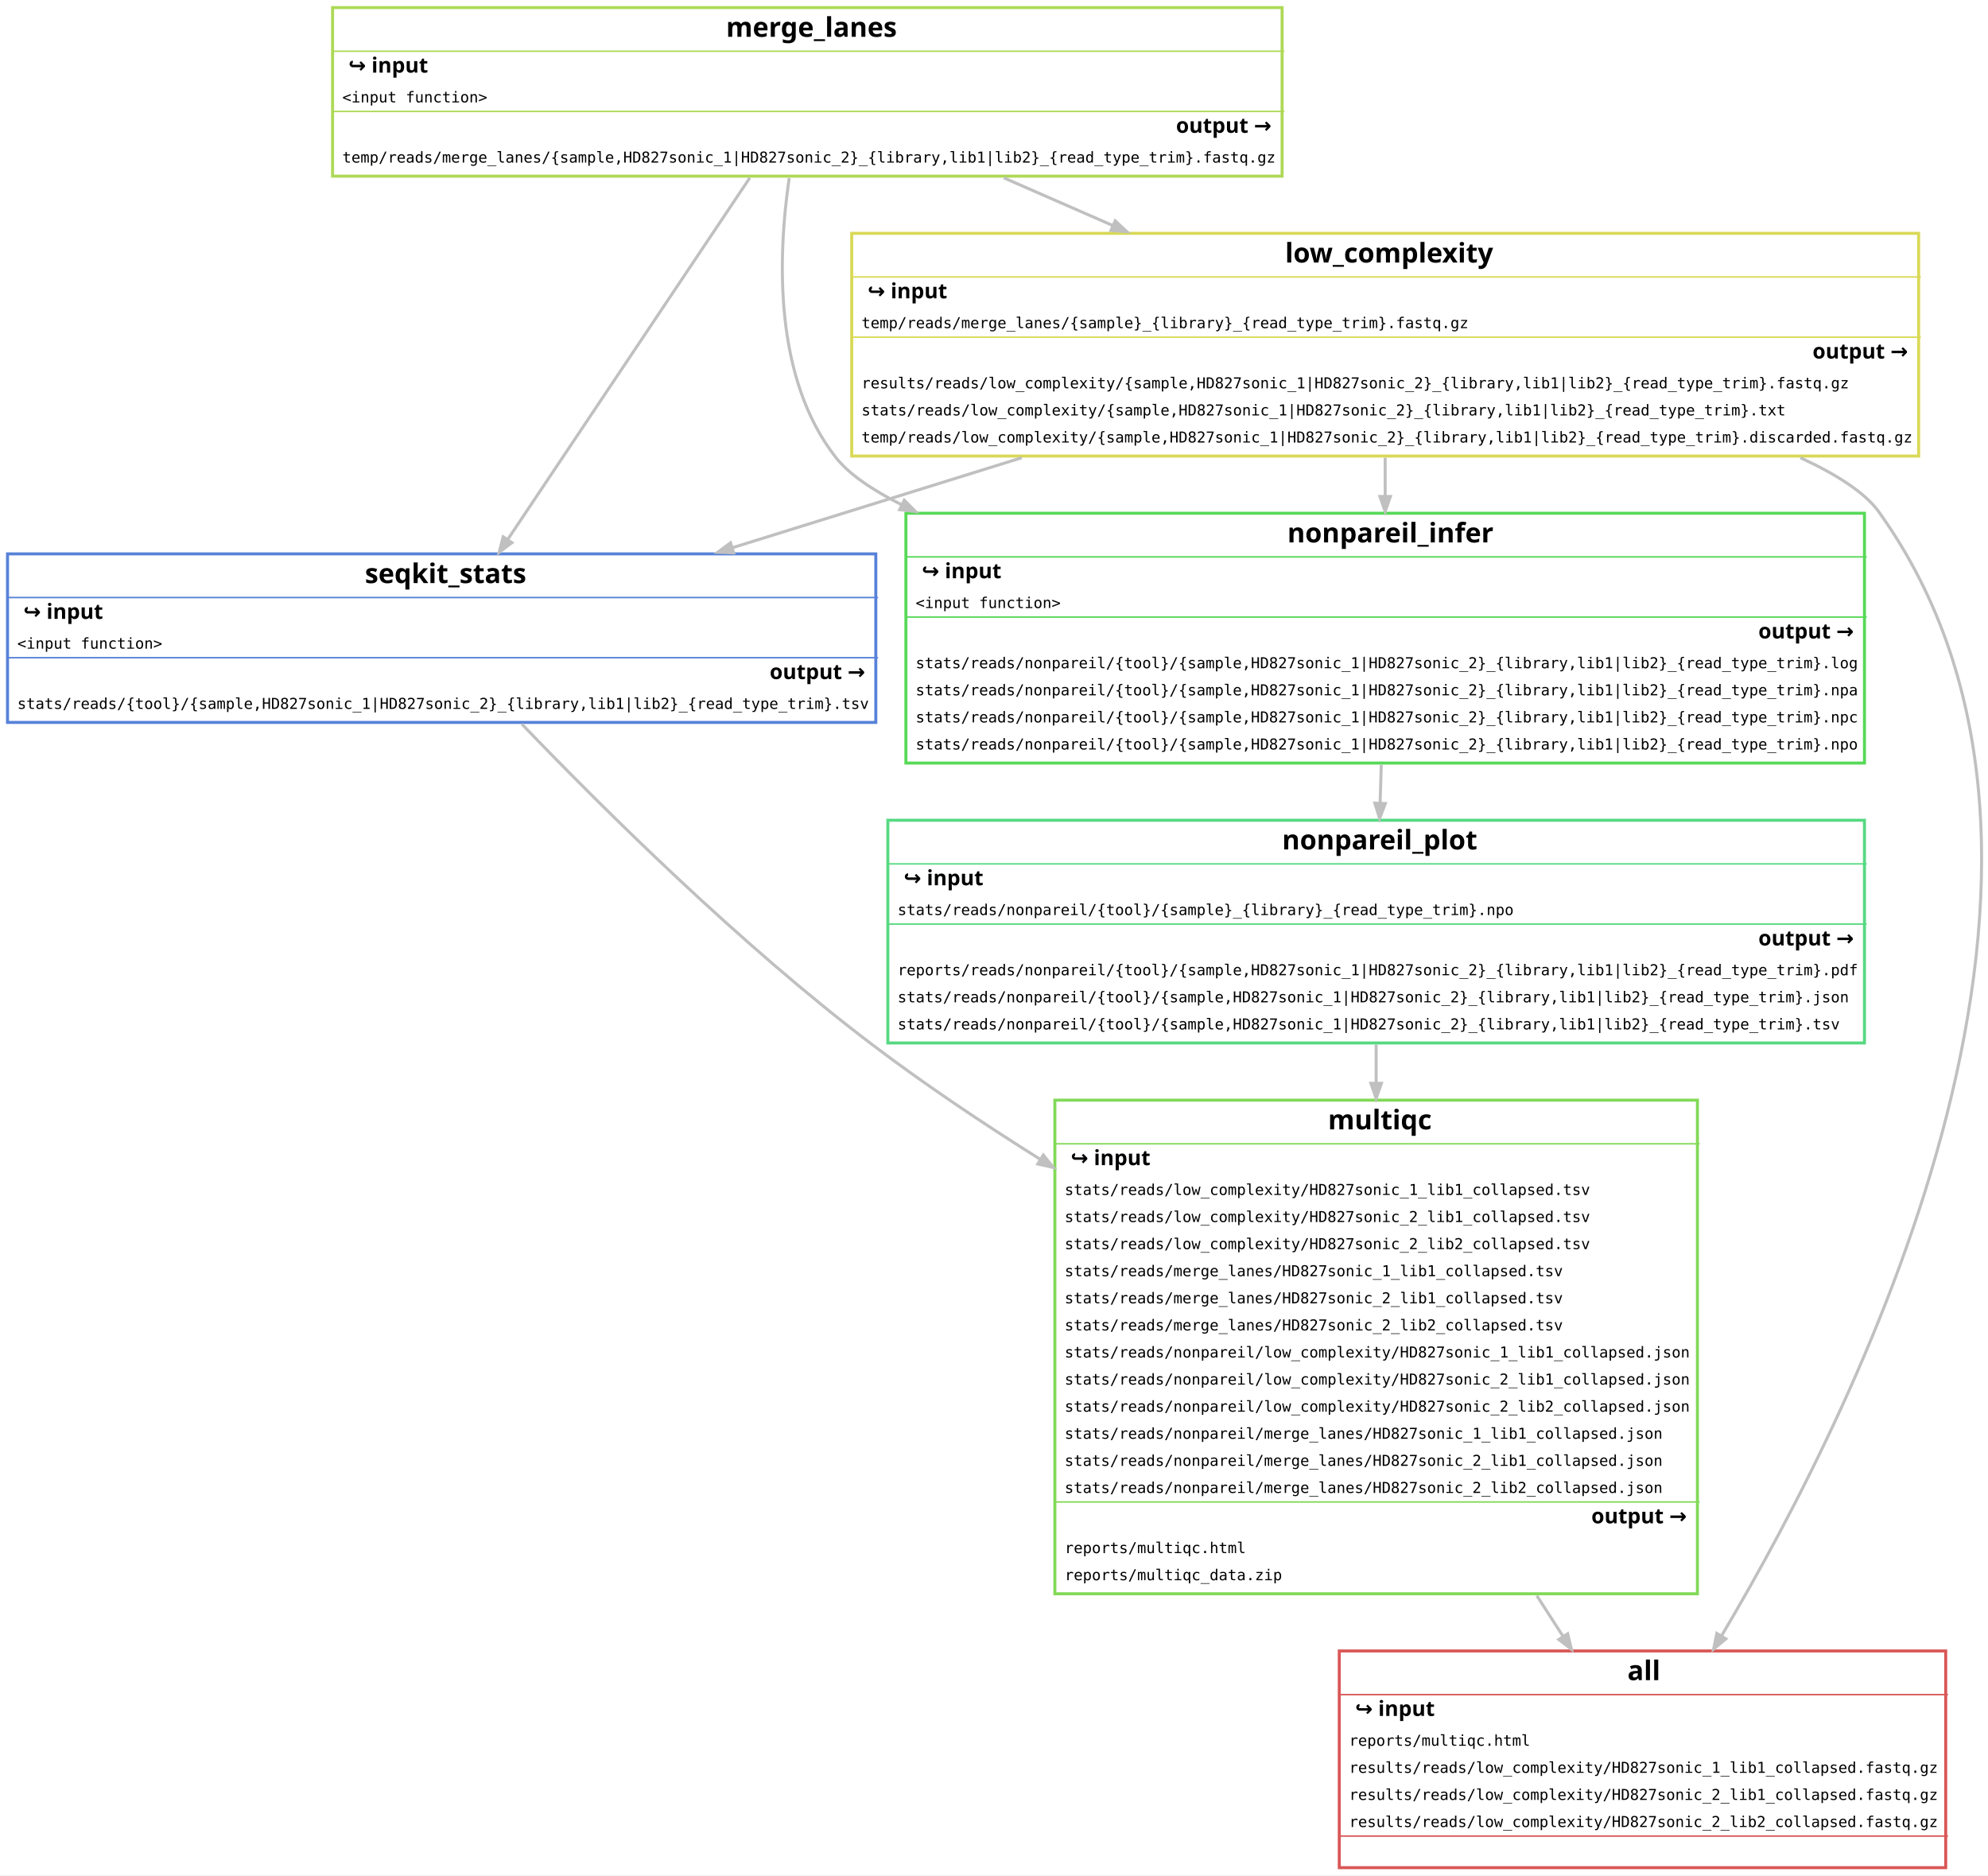
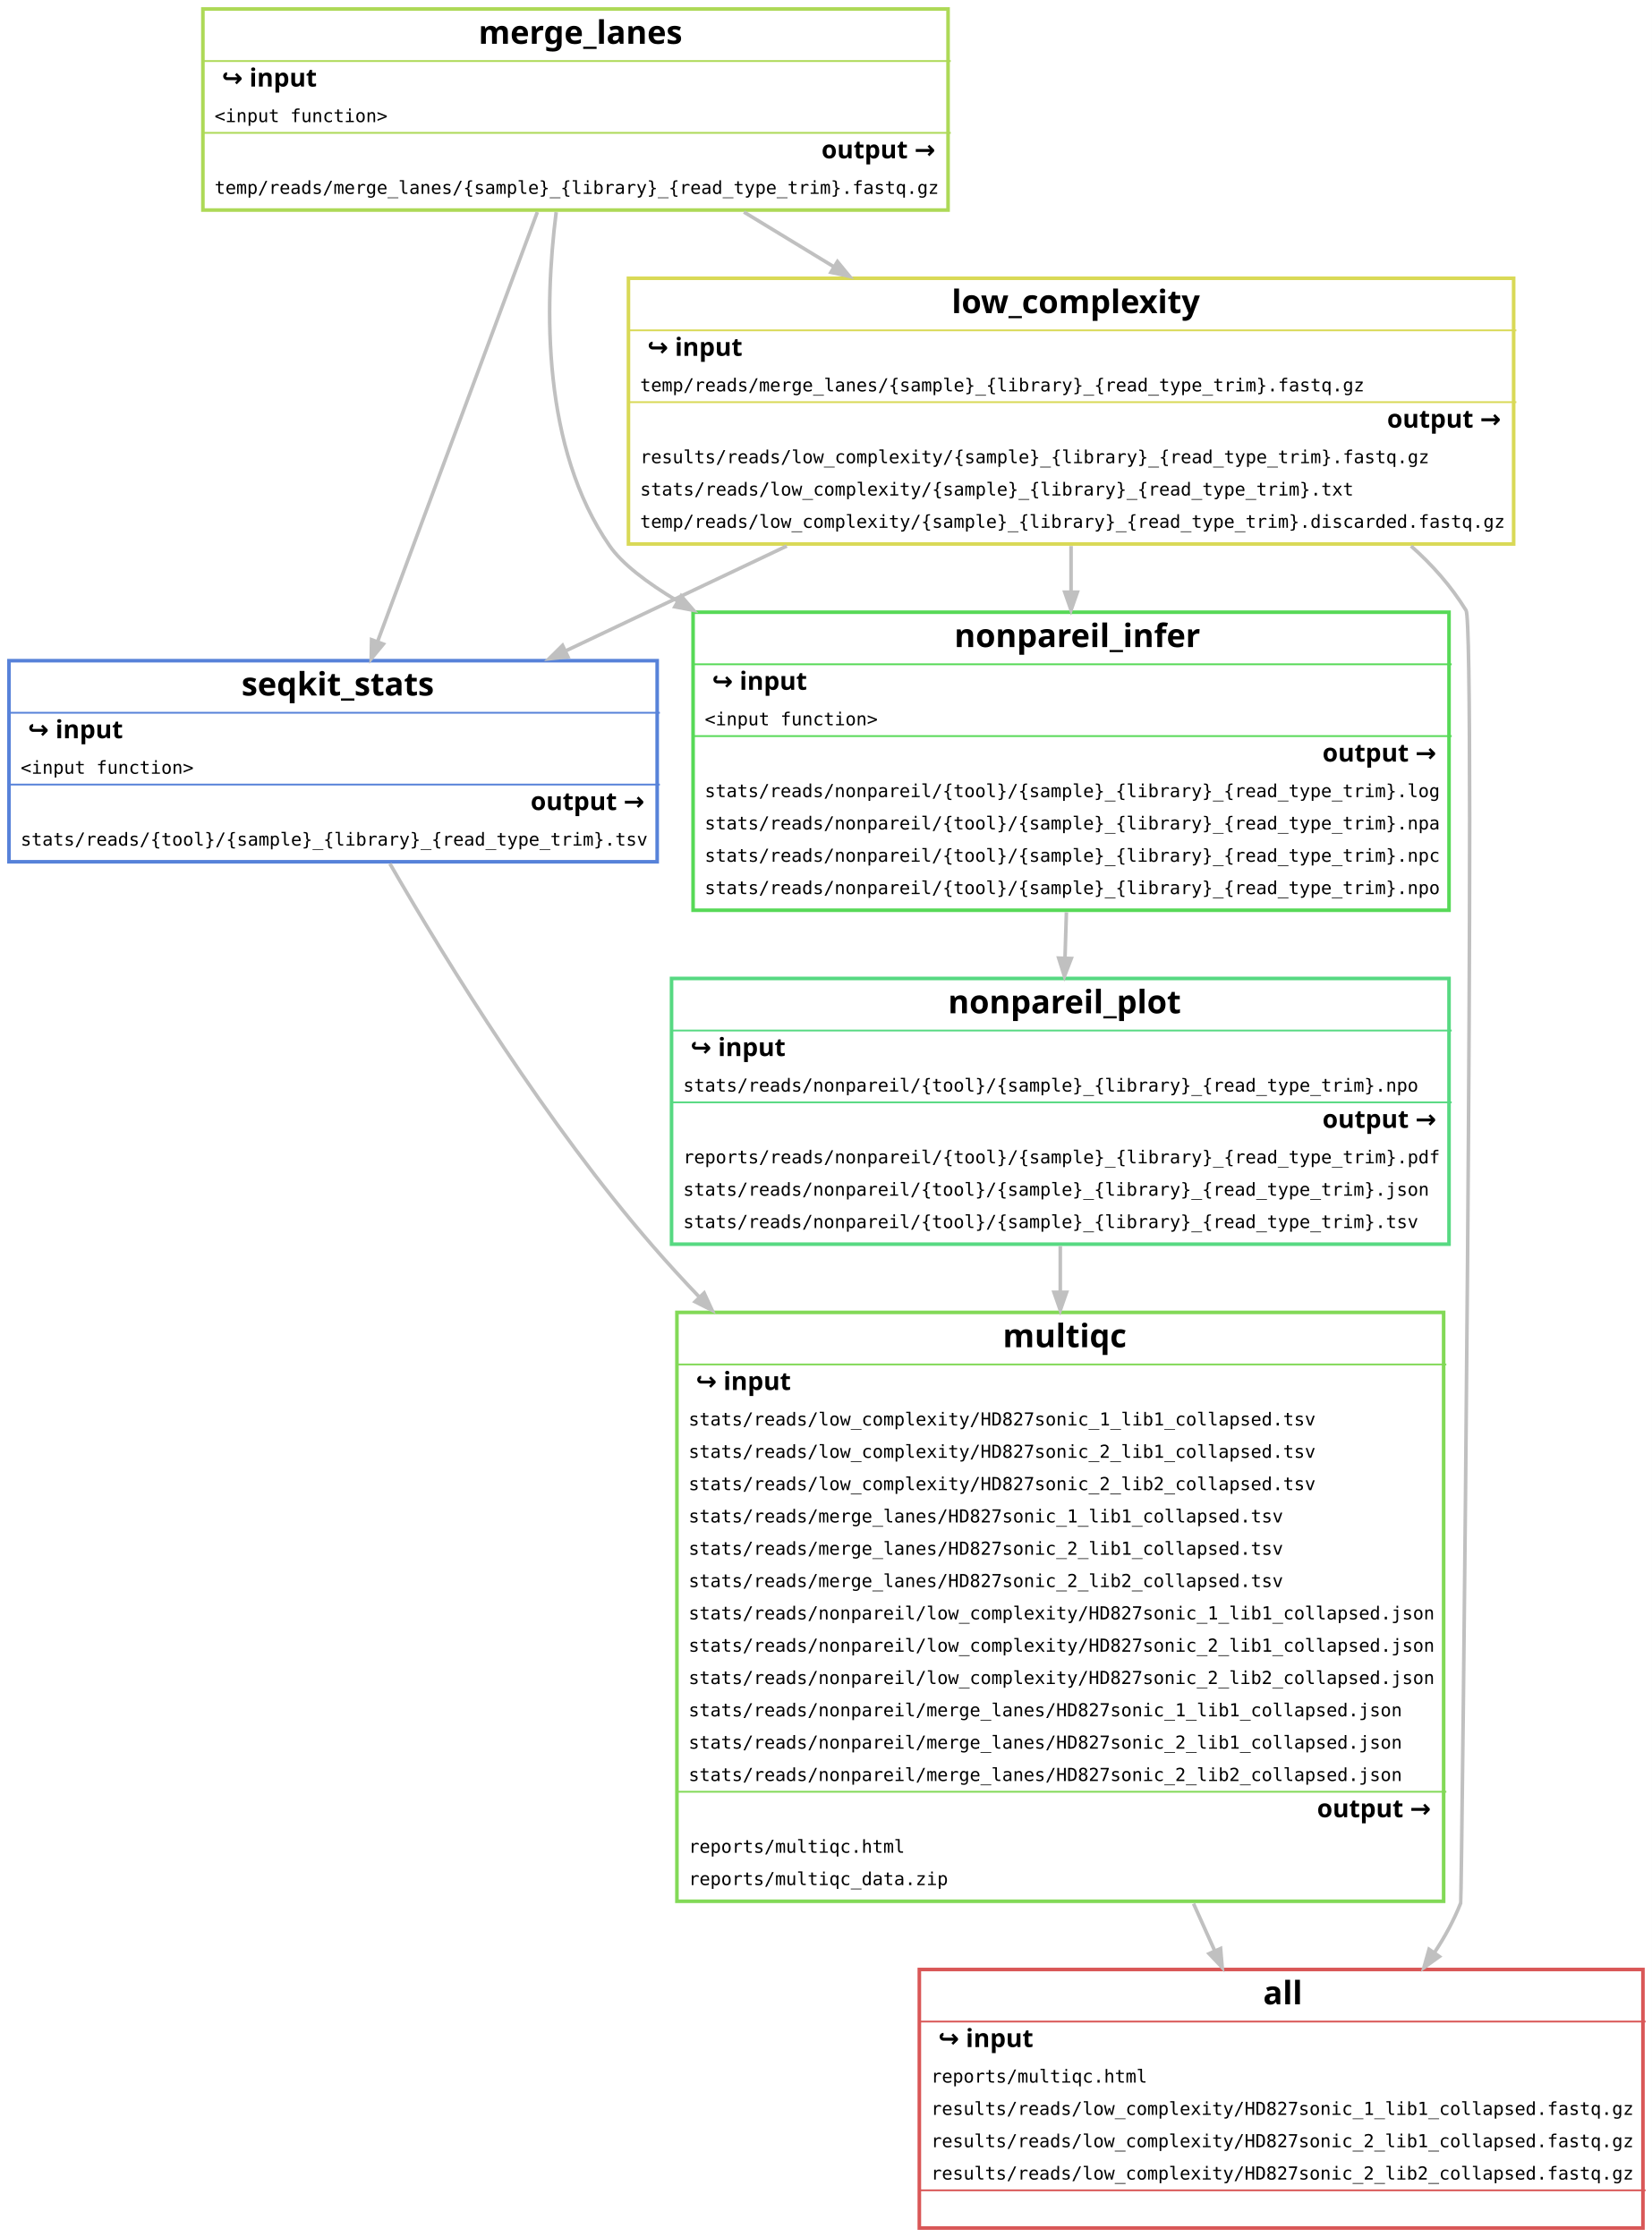
- <svg xmlns="http://www.w3.org/2000/svg" width="1321pt" height="1246pt" viewBox="0.00 0.00 1321.10 1246.00">
+ <svg xmlns="http://www.w3.org/2000/svg" width="920pt" height="1246pt" viewBox="0.00 0.00 920.00 1246.00">
  <g id="graph0" class="graph" transform="scale(1 1) rotate(0) translate(4 1242)">
-     <polygon fill="#ffffff" stroke="transparent" points="-4,4 -4,-1242 1317.097,-1242 1317.097,4 -4,4" />
+     <polygon fill="#ffffff" stroke="transparent" points="-4,4 -4,-1242 916,-1242 916,4 -4,4" />
    <g id="node1" class="node">
-       <text text-anchor="start" x="1077.5" y="-125.6" font-family="sans" font-weight="bold" font-size="18.00" fill="#000000">all</text>
-       <text text-anchor="start" x="892.5" y="-101.8" font-family="sans" font-size="10.00" fill="#000000"> </text>
-       <text text-anchor="start" x="896.5" y="-101.8" font-family="sans" font-weight="bold" font-size="14.00" fill="#000000">↪ input</text>
-       <text text-anchor="start" x="949.5" y="-101.8" font-family="sans" font-size="10.00" fill="#000000"> </text>
-       <text text-anchor="start" x="892.5" y="-82" font-family="monospace" font-size="10.00" fill="#000000">reports/multiqc.html</text>
-       <text text-anchor="start" x="892.5" y="-64" font-family="monospace" font-size="10.00" fill="#000000">results/reads/low_complexity/HD827sonic_1_lib1_collapsed.fastq.gz</text>
-       <text text-anchor="start" x="892.5" y="-46" font-family="monospace" font-size="10.00" fill="#000000">results/reads/low_complexity/HD827sonic_2_lib1_collapsed.fastq.gz</text>
-       <text text-anchor="start" x="892.5" y="-28" font-family="monospace" font-size="10.00" fill="#000000">results/reads/low_complexity/HD827sonic_2_lib2_collapsed.fastq.gz</text>
-       <text text-anchor="start" x="1276.5" y="-10" font-family="sans" font-size="10.00" fill="#000000">  </text>
-       <polygon fill="#d95757" stroke="#d95757" points="886.5,-116 886.5,-116 1290.5,-116 1290.5,-116 886.5,-116" />
-       <polygon fill="#d95757" stroke="#d95757" points="886.5,-22 886.5,-22 1290.5,-22 1290.5,-22 886.5,-22" />
-       <polygon fill="none" stroke="#d95757" stroke-width="2" points="886,-1 886,-145 1289,-145 1289,-1 886,-1" />
+       <text text-anchor="start" x="699.5" y="-125.6" font-family="sans" font-weight="bold" font-size="18.00" fill="#000000">all</text>
+       <text text-anchor="start" x="514.5" y="-101.8" font-family="sans" font-size="10.00" fill="#000000"> </text>
+       <text text-anchor="start" x="518.5" y="-101.8" font-family="sans" font-weight="bold" font-size="14.00" fill="#000000">↪ input</text>
+       <text text-anchor="start" x="571.5" y="-101.8" font-family="sans" font-size="10.00" fill="#000000"> </text>
+       <text text-anchor="start" x="514.5" y="-82" font-family="monospace" font-size="10.00" fill="#000000">reports/multiqc.html</text>
+       <text text-anchor="start" x="514.5" y="-64" font-family="monospace" font-size="10.00" fill="#000000">results/reads/low_complexity/HD827sonic_1_lib1_collapsed.fastq.gz</text>
+       <text text-anchor="start" x="514.5" y="-46" font-family="monospace" font-size="10.00" fill="#000000">results/reads/low_complexity/HD827sonic_2_lib1_collapsed.fastq.gz</text>
+       <text text-anchor="start" x="514.5" y="-28" font-family="monospace" font-size="10.00" fill="#000000">results/reads/low_complexity/HD827sonic_2_lib2_collapsed.fastq.gz</text>
+       <text text-anchor="start" x="898.5" y="-10" font-family="sans" font-size="10.00" fill="#000000">  </text>
+       <polygon fill="#d95757" stroke="#d95757" points="508.5,-116 508.5,-116 912.5,-116 912.5,-116 508.5,-116" />
+       <polygon fill="#d95757" stroke="#d95757" points="508.5,-22 508.5,-22 912.5,-22 912.5,-22 508.5,-22" />
+       <polygon fill="none" stroke="#d95757" stroke-width="2" points="508,-1 508,-145 911,-145 911,-1 508,-1" />
    </g>
    <g id="node2" class="node">
-       <text text-anchor="start" x="878.5" y="-491.6" font-family="sans" font-weight="bold" font-size="18.00" fill="#000000">multiqc</text>
-       <text text-anchor="start" x="703.5" y="-467.8" font-family="sans" font-size="10.00" fill="#000000"> </text>
-       <text text-anchor="start" x="707.5" y="-467.8" font-family="sans" font-weight="bold" font-size="14.00" fill="#000000">↪ input</text>
-       <text text-anchor="start" x="760.5" y="-467.8" font-family="sans" font-size="10.00" fill="#000000"> </text>
-       <text text-anchor="start" x="703.5" y="-448" font-family="monospace" font-size="10.00" fill="#000000">stats/reads/low_complexity/HD827sonic_1_lib1_collapsed.tsv</text>
-       <text text-anchor="start" x="703.5" y="-430" font-family="monospace" font-size="10.00" fill="#000000">stats/reads/low_complexity/HD827sonic_2_lib1_collapsed.tsv</text>
-       <text text-anchor="start" x="703.5" y="-412" font-family="monospace" font-size="10.00" fill="#000000">stats/reads/low_complexity/HD827sonic_2_lib2_collapsed.tsv</text>
-       <text text-anchor="start" x="703.5" y="-394" font-family="monospace" font-size="10.00" fill="#000000">stats/reads/merge_lanes/HD827sonic_1_lib1_collapsed.tsv</text>
-       <text text-anchor="start" x="703.5" y="-376" font-family="monospace" font-size="10.00" fill="#000000">stats/reads/merge_lanes/HD827sonic_2_lib1_collapsed.tsv</text>
-       <text text-anchor="start" x="703.5" y="-358" font-family="monospace" font-size="10.00" fill="#000000">stats/reads/merge_lanes/HD827sonic_2_lib2_collapsed.tsv</text>
-       <text text-anchor="start" x="703.5" y="-340" font-family="monospace" font-size="10.00" fill="#000000">stats/reads/nonpareil/low_complexity/HD827sonic_1_lib1_collapsed.json</text>
-       <text text-anchor="start" x="703.5" y="-322" font-family="monospace" font-size="10.00" fill="#000000">stats/reads/nonpareil/low_complexity/HD827sonic_2_lib1_collapsed.json</text>
-       <text text-anchor="start" x="703.5" y="-304" font-family="monospace" font-size="10.00" fill="#000000">stats/reads/nonpareil/low_complexity/HD827sonic_2_lib2_collapsed.json</text>
-       <text text-anchor="start" x="703.5" y="-286" font-family="monospace" font-size="10.00" fill="#000000">stats/reads/nonpareil/merge_lanes/HD827sonic_1_lib1_collapsed.json</text>
-       <text text-anchor="start" x="703.5" y="-268" font-family="monospace" font-size="10.00" fill="#000000">stats/reads/nonpareil/merge_lanes/HD827sonic_2_lib1_collapsed.json</text>
-       <text text-anchor="start" x="703.5" y="-250" font-family="monospace" font-size="10.00" fill="#000000">stats/reads/nonpareil/merge_lanes/HD827sonic_2_lib2_collapsed.json</text>
-       <text text-anchor="start" x="1049.5" y="-229.8" font-family="sans" font-size="10.00" fill="#000000"> </text>
-       <text text-anchor="start" x="1053.5" y="-229.8" font-family="sans" font-weight="bold" font-size="14.00" fill="#000000">output →</text>
-       <text text-anchor="start" x="1114.5" y="-229.8" font-family="sans" font-size="10.00" fill="#000000"> </text>
-       <text text-anchor="start" x="703.5" y="-210" font-family="monospace" font-size="10.00" fill="#000000">reports/multiqc.html</text>
-       <text text-anchor="start" x="703.5" y="-192" font-family="monospace" font-size="10.00" fill="#000000">reports/multiqc_data.zip</text>
-       <polygon fill="#82d957" stroke="#82d957" points="697.5,-482 697.5,-482 1125.5,-482 1125.5,-482 697.5,-482" />
-       <polygon fill="#82d957" stroke="#82d957" points="697.5,-244 697.5,-244 1125.5,-244 1125.5,-244 697.5,-244" />
-       <polygon fill="none" stroke="#82d957" stroke-width="2" points="697,-183 697,-511 1124,-511 1124,-183 697,-183" />
+       <text text-anchor="start" x="554.5" y="-491.6" font-family="sans" font-weight="bold" font-size="18.00" fill="#000000">multiqc</text>
+       <text text-anchor="start" x="379.5" y="-467.8" font-family="sans" font-size="10.00" fill="#000000"> </text>
+       <text text-anchor="start" x="383.5" y="-467.8" font-family="sans" font-weight="bold" font-size="14.00" fill="#000000">↪ input</text>
+       <text text-anchor="start" x="436.5" y="-467.8" font-family="sans" font-size="10.00" fill="#000000"> </text>
+       <text text-anchor="start" x="379.5" y="-448" font-family="monospace" font-size="10.00" fill="#000000">stats/reads/low_complexity/HD827sonic_1_lib1_collapsed.tsv</text>
+       <text text-anchor="start" x="379.5" y="-430" font-family="monospace" font-size="10.00" fill="#000000">stats/reads/low_complexity/HD827sonic_2_lib1_collapsed.tsv</text>
+       <text text-anchor="start" x="379.5" y="-412" font-family="monospace" font-size="10.00" fill="#000000">stats/reads/low_complexity/HD827sonic_2_lib2_collapsed.tsv</text>
+       <text text-anchor="start" x="379.5" y="-394" font-family="monospace" font-size="10.00" fill="#000000">stats/reads/merge_lanes/HD827sonic_1_lib1_collapsed.tsv</text>
+       <text text-anchor="start" x="379.5" y="-376" font-family="monospace" font-size="10.00" fill="#000000">stats/reads/merge_lanes/HD827sonic_2_lib1_collapsed.tsv</text>
+       <text text-anchor="start" x="379.5" y="-358" font-family="monospace" font-size="10.00" fill="#000000">stats/reads/merge_lanes/HD827sonic_2_lib2_collapsed.tsv</text>
+       <text text-anchor="start" x="379.5" y="-340" font-family="monospace" font-size="10.00" fill="#000000">stats/reads/nonpareil/low_complexity/HD827sonic_1_lib1_collapsed.json</text>
+       <text text-anchor="start" x="379.5" y="-322" font-family="monospace" font-size="10.00" fill="#000000">stats/reads/nonpareil/low_complexity/HD827sonic_2_lib1_collapsed.json</text>
+       <text text-anchor="start" x="379.5" y="-304" font-family="monospace" font-size="10.00" fill="#000000">stats/reads/nonpareil/low_complexity/HD827sonic_2_lib2_collapsed.json</text>
+       <text text-anchor="start" x="379.5" y="-286" font-family="monospace" font-size="10.00" fill="#000000">stats/reads/nonpareil/merge_lanes/HD827sonic_1_lib1_collapsed.json</text>
+       <text text-anchor="start" x="379.5" y="-268" font-family="monospace" font-size="10.00" fill="#000000">stats/reads/nonpareil/merge_lanes/HD827sonic_2_lib1_collapsed.json</text>
+       <text text-anchor="start" x="379.5" y="-250" font-family="monospace" font-size="10.00" fill="#000000">stats/reads/nonpareil/merge_lanes/HD827sonic_2_lib2_collapsed.json</text>
+       <text text-anchor="start" x="725.5" y="-229.8" font-family="sans" font-size="10.00" fill="#000000"> </text>
+       <text text-anchor="start" x="729.5" y="-229.8" font-family="sans" font-weight="bold" font-size="14.00" fill="#000000">output →</text>
+       <text text-anchor="start" x="790.5" y="-229.8" font-family="sans" font-size="10.00" fill="#000000"> </text>
+       <text text-anchor="start" x="379.5" y="-210" font-family="monospace" font-size="10.00" fill="#000000">reports/multiqc.html</text>
+       <text text-anchor="start" x="379.5" y="-192" font-family="monospace" font-size="10.00" fill="#000000">reports/multiqc_data.zip</text>
+       <polygon fill="#82d957" stroke="#82d957" points="373.5,-482 373.5,-482 801.5,-482 801.5,-482 373.5,-482" />
+       <polygon fill="#82d957" stroke="#82d957" points="373.5,-244 373.5,-244 801.5,-244 801.5,-244 373.5,-244" />
+       <polygon fill="none" stroke="#82d957" stroke-width="2" points="373,-183 373,-511 800,-511 800,-183 373,-183" />
    </g>
    <g id="edge2" class="edge">
-       <path fill="none" stroke="#c0c0c0" stroke-width="2" d="M1017.291,-181.686C1023.259,-172.446 1029.112,-163.386 1034.733,-154.685" />
-       <polygon fill="#c0c0c0" stroke="#c0c0c0" stroke-width="2" points="1037.787,-156.407 1040.273,-146.108 1031.907,-152.609 1037.787,-156.407" />
+       <path fill="none" stroke="#c0c0c0" stroke-width="2" d="M660.711,-181.686C664.729,-172.735 668.671,-163.953 672.465,-155.501" />
+       <polygon fill="#c0c0c0" stroke="#c0c0c0" stroke-width="2" points="675.779,-156.665 676.681,-146.108 669.393,-153.798 675.779,-156.665" />
    </g>
    <g id="node3" class="node">
-       <text text-anchor="start" x="238.5" y="-854.6" font-family="sans" font-weight="bold" font-size="18.00" fill="#000000">seqkit_stats</text>
+       <text text-anchor="start" x="130.5" y="-854.6" font-family="sans" font-weight="bold" font-size="18.00" fill="#000000">seqkit_stats</text>
      <text text-anchor="start" x="7.5" y="-830.8" font-family="sans" font-size="10.00" fill="#000000"> </text>
      <text text-anchor="start" x="11.5" y="-830.8" font-family="sans" font-weight="bold" font-size="14.00" fill="#000000">↪ input</text>
      <text text-anchor="start" x="64.5" y="-830.8" font-family="sans" font-size="10.00" fill="#000000"> </text>
      <text text-anchor="start" x="7.5" y="-811" font-family="monospace" font-size="10.00" fill="#000000">&lt;input function&gt;</text>
-       <text text-anchor="start" x="503.5" y="-790.8" font-family="sans" font-size="10.00" fill="#000000"> </text>
-       <text text-anchor="start" x="507.5" y="-790.8" font-family="sans" font-weight="bold" font-size="14.00" fill="#000000">output →</text>
-       <text text-anchor="start" x="568.5" y="-790.8" font-family="sans" font-size="10.00" fill="#000000"> </text>
-       <text text-anchor="start" x="7.5" y="-771" font-family="monospace" font-size="10.00" fill="#000000">stats/reads/{tool}/{sample,HD827sonic_1|HD827sonic_2}_{library,lib1|lib2}_{read_type_trim}.tsv</text>
-       <polygon fill="#5782d9" stroke="#5782d9" points="1.5,-845 1.5,-845 579.5,-845 579.5,-845 1.5,-845" />
-       <polygon fill="#5782d9" stroke="#5782d9" points="1.5,-805 1.5,-805 579.5,-805 579.5,-805 1.5,-805" />
-       <polygon fill="none" stroke="#5782d9" stroke-width="2" points="1,-762 1,-874 578,-874 578,-762 1,-762" />
+       <text text-anchor="start" x="287.5" y="-790.8" font-family="sans" font-size="10.00" fill="#000000"> </text>
+       <text text-anchor="start" x="291.5" y="-790.8" font-family="sans" font-weight="bold" font-size="14.00" fill="#000000">output →</text>
+       <text text-anchor="start" x="352.5" y="-790.8" font-family="sans" font-size="10.00" fill="#000000"> </text>
+       <text text-anchor="start" x="7.5" y="-771" font-family="monospace" font-size="10.00" fill="#000000">stats/reads/{tool}/{sample}_{library}_{read_type_trim}.tsv</text>
+       <polygon fill="#5782d9" stroke="#5782d9" points="1.5,-845 1.5,-845 363.5,-845 363.5,-845 1.5,-845" />
+       <polygon fill="#5782d9" stroke="#5782d9" points="1.5,-805 1.5,-805 363.5,-805 363.5,-805 1.5,-805" />
+       <polygon fill="none" stroke="#5782d9" stroke-width="2" points="1,-762 1,-874 362,-874 362,-762 1,-762" />
    </g>
    <g id="edge3" class="edge">
-       <path fill="none" stroke="#c0c0c0" stroke-width="2" d="M342.742,-760.948C397.914,-703.518 488.155,-614.197 575.5,-548 610.427,-521.53 649.063,-495.617 687.312,-471.667" />
-       <polygon fill="#c0c0c0" stroke="#c0c0c0" stroke-width="2" points="689.345,-474.524 695.982,-466.267 685.644,-468.583 689.345,-474.524" />
+       <path fill="none" stroke="#c0c0c0" stroke-width="2" d="M213.143,-760.933C245.996,-704.089 300.733,-615.757 359.5,-548 367.814,-538.414 376.575,-528.852 385.625,-519.393" />
+       <polygon fill="#c0c0c0" stroke="#c0c0c0" stroke-width="2" points="388.163,-521.803 392.599,-512.181 383.131,-516.936 388.163,-521.803" />
    </g>
    <g id="node4" class="node">
-       <text text-anchor="start" x="478.5" y="-1217.6" font-family="sans" font-weight="bold" font-size="18.00" fill="#000000">merge_lanes</text>
-       <text text-anchor="start" x="223.5" y="-1193.8" font-family="sans" font-size="10.00" fill="#000000"> </text>
-       <text text-anchor="start" x="227.5" y="-1193.8" font-family="sans" font-weight="bold" font-size="14.00" fill="#000000">↪ input</text>
-       <text text-anchor="start" x="280.5" y="-1193.8" font-family="sans" font-size="10.00" fill="#000000"> </text>
-       <text text-anchor="start" x="223.5" y="-1174" font-family="monospace" font-size="10.00" fill="#000000">&lt;input function&gt;</text>
-       <text text-anchor="start" x="773.5" y="-1153.8" font-family="sans" font-size="10.00" fill="#000000"> </text>
-       <text text-anchor="start" x="777.5" y="-1153.8" font-family="sans" font-weight="bold" font-size="14.00" fill="#000000">output →</text>
-       <text text-anchor="start" x="838.5" y="-1153.8" font-family="sans" font-size="10.00" fill="#000000"> </text>
-       <text text-anchor="start" x="223.5" y="-1134" font-family="monospace" font-size="10.00" fill="#000000">temp/reads/merge_lanes/{sample,HD827sonic_1|HD827sonic_2}_{library,lib1|lib2}_{read_type_trim}.fastq.gz</text>
-       <polygon fill="#add957" stroke="#add957" points="217.5,-1208 217.5,-1208 849.5,-1208 849.5,-1208 217.5,-1208" />
-       <polygon fill="#add957" stroke="#add957" points="217.5,-1168 217.5,-1168 849.5,-1168 849.5,-1168 217.5,-1168" />
-       <polygon fill="none" stroke="#add957" stroke-width="2" points="217,-1125 217,-1237 848,-1237 848,-1125 217,-1125" />
+       <text text-anchor="start" x="262.5" y="-1217.6" font-family="sans" font-weight="bold" font-size="18.00" fill="#000000">merge_lanes</text>
+       <text text-anchor="start" x="115.5" y="-1193.8" font-family="sans" font-size="10.00" fill="#000000"> </text>
+       <text text-anchor="start" x="119.5" y="-1193.8" font-family="sans" font-weight="bold" font-size="14.00" fill="#000000">↪ input</text>
+       <text text-anchor="start" x="172.5" y="-1193.8" font-family="sans" font-size="10.00" fill="#000000"> </text>
+       <text text-anchor="start" x="115.5" y="-1174" font-family="monospace" font-size="10.00" fill="#000000">&lt;input function&gt;</text>
+       <text text-anchor="start" x="449.5" y="-1153.8" font-family="sans" font-size="10.00" fill="#000000"> </text>
+       <text text-anchor="start" x="453.5" y="-1153.8" font-family="sans" font-weight="bold" font-size="14.00" fill="#000000">output →</text>
+       <text text-anchor="start" x="514.5" y="-1153.8" font-family="sans" font-size="10.00" fill="#000000"> </text>
+       <text text-anchor="start" x="115.5" y="-1134" font-family="monospace" font-size="10.00" fill="#000000">temp/reads/merge_lanes/{sample}_{library}_{read_type_trim}.fastq.gz</text>
+       <polygon fill="#add957" stroke="#add957" points="109.5,-1208 109.5,-1208 525.5,-1208 525.5,-1208 109.5,-1208" />
+       <polygon fill="#add957" stroke="#add957" points="109.5,-1168 109.5,-1168 525.5,-1168 525.5,-1168 109.5,-1168" />
+       <polygon fill="none" stroke="#add957" stroke-width="2" points="109,-1125 109,-1237 524,-1237 524,-1125 109,-1125" />
    </g>
    <g id="edge6" class="edge">
-       <path fill="none" stroke="#c0c0c0" stroke-width="2" d="M494.264,-1123.882C450.62,-1058.686 379.36,-952.235 333.459,-883.668" />
-       <polygon fill="#c0c0c0" stroke="#c0c0c0" stroke-width="2" points="336.185,-881.447 327.713,-875.084 330.368,-885.341 336.185,-881.447" />
+       <path fill="none" stroke="#c0c0c0" stroke-width="2" d="M295.258,-1123.882C271.11,-1058.952 231.744,-953.101 206.234,-884.508" />
+       <polygon fill="#c0c0c0" stroke="#c0c0c0" stroke-width="2" points="209.496,-883.237 202.73,-875.084 202.935,-885.677 209.496,-883.237" />
    </g>
    <g id="node6" class="node">
-       <text text-anchor="start" x="851.5" y="-881.6" font-family="sans" font-weight="bold" font-size="18.00" fill="#000000">nonpareil_infer</text>
-       <text text-anchor="start" x="604.5" y="-857.8" font-family="sans" font-size="10.00" fill="#000000"> </text>
-       <text text-anchor="start" x="608.5" y="-857.8" font-family="sans" font-weight="bold" font-size="14.00" fill="#000000">↪ input</text>
-       <text text-anchor="start" x="661.5" y="-857.8" font-family="sans" font-size="10.00" fill="#000000"> </text>
-       <text text-anchor="start" x="604.5" y="-838" font-family="monospace" font-size="10.00" fill="#000000">&lt;input function&gt;</text>
-       <text text-anchor="start" x="1160.5" y="-817.8" font-family="sans" font-size="10.00" fill="#000000"> </text>
-       <text text-anchor="start" x="1164.5" y="-817.8" font-family="sans" font-weight="bold" font-size="14.00" fill="#000000">output →</text>
-       <text text-anchor="start" x="1225.5" y="-817.8" font-family="sans" font-size="10.00" fill="#000000"> </text>
-       <text text-anchor="start" x="604.5" y="-798" font-family="monospace" font-size="10.00" fill="#000000">stats/reads/nonpareil/{tool}/{sample,HD827sonic_1|HD827sonic_2}_{library,lib1|lib2}_{read_type_trim}.log</text>
-       <text text-anchor="start" x="604.5" y="-780" font-family="monospace" font-size="10.00" fill="#000000">stats/reads/nonpareil/{tool}/{sample,HD827sonic_1|HD827sonic_2}_{library,lib1|lib2}_{read_type_trim}.npa</text>
-       <text text-anchor="start" x="604.5" y="-762" font-family="monospace" font-size="10.00" fill="#000000">stats/reads/nonpareil/{tool}/{sample,HD827sonic_1|HD827sonic_2}_{library,lib1|lib2}_{read_type_trim}.npc</text>
-       <text text-anchor="start" x="604.5" y="-744" font-family="monospace" font-size="10.00" fill="#000000">stats/reads/nonpareil/{tool}/{sample,HD827sonic_1|HD827sonic_2}_{library,lib1|lib2}_{read_type_trim}.npo</text>
-       <polygon fill="#57d957" stroke="#57d957" points="598.5,-872 598.5,-872 1236.5,-872 1236.5,-872 598.5,-872" />
-       <polygon fill="#57d957" stroke="#57d957" points="598.5,-832 598.5,-832 1236.5,-832 1236.5,-832 598.5,-832" />
-       <polygon fill="none" stroke="#57d957" stroke-width="2" points="598,-735 598,-901 1235,-901 1235,-735 598,-735" />
+       <text text-anchor="start" x="527.5" y="-881.6" font-family="sans" font-weight="bold" font-size="18.00" fill="#000000">nonpareil_infer</text>
+       <text text-anchor="start" x="388.5" y="-857.8" font-family="sans" font-size="10.00" fill="#000000"> </text>
+       <text text-anchor="start" x="392.5" y="-857.8" font-family="sans" font-weight="bold" font-size="14.00" fill="#000000">↪ input</text>
+       <text text-anchor="start" x="445.5" y="-857.8" font-family="sans" font-size="10.00" fill="#000000"> </text>
+       <text text-anchor="start" x="388.5" y="-838" font-family="monospace" font-size="10.00" fill="#000000">&lt;input function&gt;</text>
+       <text text-anchor="start" x="728.5" y="-817.8" font-family="sans" font-size="10.00" fill="#000000"> </text>
+       <text text-anchor="start" x="732.5" y="-817.8" font-family="sans" font-weight="bold" font-size="14.00" fill="#000000">output →</text>
+       <text text-anchor="start" x="793.5" y="-817.8" font-family="sans" font-size="10.00" fill="#000000"> </text>
+       <text text-anchor="start" x="388.5" y="-798" font-family="monospace" font-size="10.00" fill="#000000">stats/reads/nonpareil/{tool}/{sample}_{library}_{read_type_trim}.log</text>
+       <text text-anchor="start" x="388.5" y="-780" font-family="monospace" font-size="10.00" fill="#000000">stats/reads/nonpareil/{tool}/{sample}_{library}_{read_type_trim}.npa</text>
+       <text text-anchor="start" x="388.5" y="-762" font-family="monospace" font-size="10.00" fill="#000000">stats/reads/nonpareil/{tool}/{sample}_{library}_{read_type_trim}.npc</text>
+       <text text-anchor="start" x="388.5" y="-744" font-family="monospace" font-size="10.00" fill="#000000">stats/reads/nonpareil/{tool}/{sample}_{library}_{read_type_trim}.npo</text>
+       <polygon fill="#57d957" stroke="#57d957" points="382.5,-872 382.5,-872 804.5,-872 804.5,-872 382.5,-872" />
+       <polygon fill="#57d957" stroke="#57d957" points="382.5,-832 382.5,-832 804.5,-832 804.5,-832 382.5,-832" />
+       <polygon fill="none" stroke="#57d957" stroke-width="2" points="382,-735 382,-901 803,-901 803,-735 382,-735" />
    </g>
    <g id="edge9" class="edge">
-       <path fill="none" stroke="#c0c0c0" stroke-width="2" d="M520.457,-1123.786C512.629,-1070.065 510.408,-990.339 551.5,-938 560.067,-927.088 575.486,-916.554 595.304,-906.564" />
-       <polygon fill="#c0c0c0" stroke="#c0c0c0" stroke-width="2" points="596.91,-909.675 604.383,-902.165 593.857,-903.375 596.91,-909.675" />
+       <path fill="none" stroke="#c0c0c0" stroke-width="2" d="M305.753,-1123.823C299.074,-1070.876 297.84,-992.346 335.5,-938 342.339,-928.13 355.9,-917.666 373.373,-907.192" />
+       <polygon fill="#c0c0c0" stroke="#c0c0c0" stroke-width="2" points="375.351,-910.091 382.252,-902.052 371.844,-904.033 375.351,-910.091" />
    </g>
    <g id="node7" class="node">
-       <text text-anchor="start" x="850" y="-1067.6" font-family="sans" font-weight="bold" font-size="18.00" fill="#000000">low_complexity</text>
-       <text text-anchor="start" x="568.5" y="-1043.8" font-family="sans" font-size="10.00" fill="#000000"> </text>
-       <text text-anchor="start" x="572.5" y="-1043.8" font-family="sans" font-weight="bold" font-size="14.00" fill="#000000">↪ input</text>
-       <text text-anchor="start" x="625.5" y="-1043.8" font-family="sans" font-size="10.00" fill="#000000"> </text>
-       <text text-anchor="start" x="568.5" y="-1024" font-family="monospace" font-size="10.00" fill="#000000">temp/reads/merge_lanes/{sample}_{library}_{read_type_trim}.fastq.gz</text>
-       <text text-anchor="start" x="1196.5" y="-1003.8" font-family="sans" font-size="10.00" fill="#000000"> </text>
-       <text text-anchor="start" x="1200.5" y="-1003.8" font-family="sans" font-weight="bold" font-size="14.00" fill="#000000">output →</text>
-       <text text-anchor="start" x="1261.5" y="-1003.8" font-family="sans" font-size="10.00" fill="#000000"> </text>
-       <text text-anchor="start" x="568.5" y="-984" font-family="monospace" font-size="10.00" fill="#000000">results/reads/low_complexity/{sample,HD827sonic_1|HD827sonic_2}_{library,lib1|lib2}_{read_type_trim}.fastq.gz</text>
-       <text text-anchor="start" x="568.5" y="-966" font-family="monospace" font-size="10.00" fill="#000000">stats/reads/low_complexity/{sample,HD827sonic_1|HD827sonic_2}_{library,lib1|lib2}_{read_type_trim}.txt</text>
-       <text text-anchor="start" x="568.5" y="-948" font-family="monospace" font-size="10.00" fill="#000000">temp/reads/low_complexity/{sample,HD827sonic_1|HD827sonic_2}_{library,lib1|lib2}_{read_type_trim}.discarded.fastq.gz</text>
-       <polygon fill="#d9d957" stroke="#d9d957" points="562.5,-1058 562.5,-1058 1272.5,-1058 1272.5,-1058 562.5,-1058" />
-       <polygon fill="#d9d957" stroke="#d9d957" points="562.5,-1018 562.5,-1018 1272.5,-1018 1272.5,-1018 562.5,-1018" />
-       <polygon fill="none" stroke="#d9d957" stroke-width="2" points="562,-939 562,-1087 1271,-1087 1271,-939 562,-939" />
+       <text text-anchor="start" x="526" y="-1067.6" font-family="sans" font-weight="bold" font-size="18.00" fill="#000000">low_complexity</text>
+       <text text-anchor="start" x="352.5" y="-1043.8" font-family="sans" font-size="10.00" fill="#000000"> </text>
+       <text text-anchor="start" x="356.5" y="-1043.8" font-family="sans" font-weight="bold" font-size="14.00" fill="#000000">↪ input</text>
+       <text text-anchor="start" x="409.5" y="-1043.8" font-family="sans" font-size="10.00" fill="#000000"> </text>
+       <text text-anchor="start" x="352.5" y="-1024" font-family="monospace" font-size="10.00" fill="#000000">temp/reads/merge_lanes/{sample}_{library}_{read_type_trim}.fastq.gz</text>
+       <text text-anchor="start" x="764.5" y="-1003.8" font-family="sans" font-size="10.00" fill="#000000"> </text>
+       <text text-anchor="start" x="768.5" y="-1003.8" font-family="sans" font-weight="bold" font-size="14.00" fill="#000000">output →</text>
+       <text text-anchor="start" x="829.5" y="-1003.8" font-family="sans" font-size="10.00" fill="#000000"> </text>
+       <text text-anchor="start" x="352.5" y="-984" font-family="monospace" font-size="10.00" fill="#000000">results/reads/low_complexity/{sample}_{library}_{read_type_trim}.fastq.gz</text>
+       <text text-anchor="start" x="352.5" y="-966" font-family="monospace" font-size="10.00" fill="#000000">stats/reads/low_complexity/{sample}_{library}_{read_type_trim}.txt</text>
+       <text text-anchor="start" x="352.5" y="-948" font-family="monospace" font-size="10.00" fill="#000000">temp/reads/low_complexity/{sample}_{library}_{read_type_trim}.discarded.fastq.gz</text>
+       <polygon fill="#d9d957" stroke="#d9d957" points="346.5,-1058 346.5,-1058 840.5,-1058 840.5,-1058 346.5,-1058" />
+       <polygon fill="#d9d957" stroke="#d9d957" points="346.5,-1018 346.5,-1018 840.5,-1018 840.5,-1018 346.5,-1018" />
+       <polygon fill="none" stroke="#d9d957" stroke-width="2" points="346,-939 346,-1087 839,-1087 839,-939 346,-939" />
    </g>
    <g id="edge10" class="edge">
-       <path fill="none" stroke="#c0c0c0" stroke-width="2" d="M663.041,-1123.888C686.369,-1113.682 711.051,-1102.884 735.494,-1092.19" />
-       <polygon fill="#c0c0c0" stroke="#c0c0c0" stroke-width="2" points="737.088,-1095.313 744.847,-1088.098 734.282,-1088.9 737.088,-1095.313" />
+       <path fill="none" stroke="#c0c0c0" stroke-width="2" d="M410.326,-1123.888C426.429,-1114.087 443.428,-1103.739 460.311,-1093.463" />
+       <polygon fill="#c0c0c0" stroke="#c0c0c0" stroke-width="2" points="462.402,-1096.287 469.124,-1088.098 458.762,-1090.308 462.402,-1096.287" />
    </g>
    <g id="node5" class="node">
-       <text text-anchor="start" x="848" y="-677.6" font-family="sans" font-weight="bold" font-size="18.00" fill="#000000">nonpareil_plot</text>
-       <text text-anchor="start" x="592.5" y="-653.8" font-family="sans" font-size="10.00" fill="#000000"> </text>
-       <text text-anchor="start" x="596.5" y="-653.8" font-family="sans" font-weight="bold" font-size="14.00" fill="#000000">↪ input</text>
-       <text text-anchor="start" x="649.5" y="-653.8" font-family="sans" font-size="10.00" fill="#000000"> </text>
-       <text text-anchor="start" x="592.5" y="-634" font-family="monospace" font-size="10.00" fill="#000000">stats/reads/nonpareil/{tool}/{sample}_{library}_{read_type_trim}.npo</text>
-       <text text-anchor="start" x="1160.5" y="-613.8" font-family="sans" font-size="10.00" fill="#000000"> </text>
-       <text text-anchor="start" x="1164.5" y="-613.8" font-family="sans" font-weight="bold" font-size="14.00" fill="#000000">output →</text>
-       <text text-anchor="start" x="1225.5" y="-613.8" font-family="sans" font-size="10.00" fill="#000000"> </text>
-       <text text-anchor="start" x="592.5" y="-594" font-family="monospace" font-size="10.00" fill="#000000">reports/reads/nonpareil/{tool}/{sample,HD827sonic_1|HD827sonic_2}_{library,lib1|lib2}_{read_type_trim}.pdf</text>
-       <text text-anchor="start" x="592.5" y="-576" font-family="monospace" font-size="10.00" fill="#000000">stats/reads/nonpareil/{tool}/{sample,HD827sonic_1|HD827sonic_2}_{library,lib1|lib2}_{read_type_trim}.json</text>
-       <text text-anchor="start" x="592.5" y="-558" font-family="monospace" font-size="10.00" fill="#000000">stats/reads/nonpareil/{tool}/{sample,HD827sonic_1|HD827sonic_2}_{library,lib1|lib2}_{read_type_trim}.tsv</text>
-       <polygon fill="#57d982" stroke="#57d982" points="586.5,-668 586.5,-668 1236.5,-668 1236.5,-668 586.5,-668" />
-       <polygon fill="#57d982" stroke="#57d982" points="586.5,-628 586.5,-628 1236.5,-628 1236.5,-628 586.5,-628" />
-       <polygon fill="none" stroke="#57d982" stroke-width="2" points="586,-549 586,-697 1235,-697 1235,-549 586,-549" />
+       <text text-anchor="start" x="524" y="-677.6" font-family="sans" font-weight="bold" font-size="18.00" fill="#000000">nonpareil_plot</text>
+       <text text-anchor="start" x="376.5" y="-653.8" font-family="sans" font-size="10.00" fill="#000000"> </text>
+       <text text-anchor="start" x="380.5" y="-653.8" font-family="sans" font-weight="bold" font-size="14.00" fill="#000000">↪ input</text>
+       <text text-anchor="start" x="433.5" y="-653.8" font-family="sans" font-size="10.00" fill="#000000"> </text>
+       <text text-anchor="start" x="376.5" y="-634" font-family="monospace" font-size="10.00" fill="#000000">stats/reads/nonpareil/{tool}/{sample}_{library}_{read_type_trim}.npo</text>
+       <text text-anchor="start" x="728.5" y="-613.8" font-family="sans" font-size="10.00" fill="#000000"> </text>
+       <text text-anchor="start" x="732.5" y="-613.8" font-family="sans" font-weight="bold" font-size="14.00" fill="#000000">output →</text>
+       <text text-anchor="start" x="793.5" y="-613.8" font-family="sans" font-size="10.00" fill="#000000"> </text>
+       <text text-anchor="start" x="376.5" y="-594" font-family="monospace" font-size="10.00" fill="#000000">reports/reads/nonpareil/{tool}/{sample}_{library}_{read_type_trim}.pdf</text>
+       <text text-anchor="start" x="376.5" y="-576" font-family="monospace" font-size="10.00" fill="#000000">stats/reads/nonpareil/{tool}/{sample}_{library}_{read_type_trim}.json</text>
+       <text text-anchor="start" x="376.5" y="-558" font-family="monospace" font-size="10.00" fill="#000000">stats/reads/nonpareil/{tool}/{sample}_{library}_{read_type_trim}.tsv</text>
+       <polygon fill="#57d982" stroke="#57d982" points="370.5,-668 370.5,-668 804.5,-668 804.5,-668 370.5,-668" />
+       <polygon fill="#57d982" stroke="#57d982" points="370.5,-628 370.5,-628 804.5,-628 804.5,-628 370.5,-628" />
+       <polygon fill="none" stroke="#57d982" stroke-width="2" points="370,-549 370,-697 803,-697 803,-549 370,-549" />
    </g>
    <g id="edge4" class="edge">
-       <path fill="none" stroke="#c0c0c0" stroke-width="2" d="M910.5,-547.946C910.5,-539.712 910.5,-531.097 910.5,-522.261" />
-       <polygon fill="#c0c0c0" stroke="#c0c0c0" stroke-width="2" points="914,-522.201 910.5,-512.201 907,-522.201 914,-522.201" />
+       <path fill="none" stroke="#c0c0c0" stroke-width="2" d="M586.5,-547.946C586.5,-539.712 586.5,-531.097 586.5,-522.261" />
+       <polygon fill="#c0c0c0" stroke="#c0c0c0" stroke-width="2" points="590,-522.201 586.5,-512.201 583,-522.201 590,-522.201" />
    </g>
    <g id="edge7" class="edge">
-       <path fill="none" stroke="#c0c0c0" stroke-width="2" d="M913.912,-733.888C913.653,-725.46 913.389,-716.896 913.129,-708.455" />
-       <polygon fill="#c0c0c0" stroke="#c0c0c0" stroke-width="2" points="916.621,-708.124 912.815,-698.237 909.624,-708.34 916.621,-708.124" />
+       <path fill="none" stroke="#c0c0c0" stroke-width="2" d="M589.912,-733.888C589.653,-725.46 589.389,-716.896 589.129,-708.455" />
+       <polygon fill="#c0c0c0" stroke="#c0c0c0" stroke-width="2" points="592.621,-708.124 588.815,-698.237 585.624,-708.34 592.621,-708.124" />
    </g>
    <g id="edge1" class="edge">
-       <path fill="none" stroke="#c0c0c0" stroke-width="2" d="M1192.395,-937.912C1216.629,-926.705 1235.434,-914.64 1244.5,-902 1409.993,-671.282 1234.864,-314.679 1140.053,-155.095" />
-       <polygon fill="#c0c0c0" stroke="#c0c0c0" stroke-width="2" points="1142.903,-153.042 1134.764,-146.258 1136.896,-156.636 1142.903,-153.042" />
+       <path fill="none" stroke="#c0c0c0" stroke-width="2" d="M781.825,-937.881C793.708,-927.382 804.203,-915.48 812.5,-902 818.147,-892.825 810.049,-183.394 809.5,-182 805.719,-172.403 800.664,-163.135 794.826,-154.328" />
+       <polygon fill="#c0c0c0" stroke="#c0c0c0" stroke-width="2" points="797.613,-152.207 789.005,-146.03 791.882,-156.227 797.613,-152.207" />
    </g>
    <g id="edge5" class="edge">
-       <path fill="none" stroke="#c0c0c0" stroke-width="2" d="M674.982,-937.887C611.292,-918.079 543.411,-896.967 482.643,-878.068" />
-       <polygon fill="#c0c0c0" stroke="#c0c0c0" stroke-width="2" points="483.541,-874.682 472.953,-875.055 481.462,-881.367 483.541,-874.682" />
+       <path fill="none" stroke="#c0c0c0" stroke-width="2" d="M434.185,-937.887C393.466,-918.568 350.135,-898.009 311.065,-879.472" />
+       <polygon fill="#c0c0c0" stroke="#c0c0c0" stroke-width="2" points="312.289,-876.179 301.754,-875.055 309.288,-882.503 312.289,-876.179" />
    </g>
    <g id="edge8" class="edge">
-       <path fill="none" stroke="#c0c0c0" stroke-width="2" d="M916.5,-937.887C916.5,-929.481 916.5,-920.841 916.5,-912.235" />
-       <polygon fill="#c0c0c0" stroke="#c0c0c0" stroke-width="2" points="920,-912.164 916.5,-902.164 913,-912.164 920,-912.164" />
+       <path fill="none" stroke="#c0c0c0" stroke-width="2" d="M592.5,-937.887C592.5,-929.481 592.5,-920.841 592.5,-912.235" />
+       <polygon fill="#c0c0c0" stroke="#c0c0c0" stroke-width="2" points="596,-912.164 592.5,-902.164 589,-912.164 596,-912.164" />
    </g>
  </g>
</svg>
